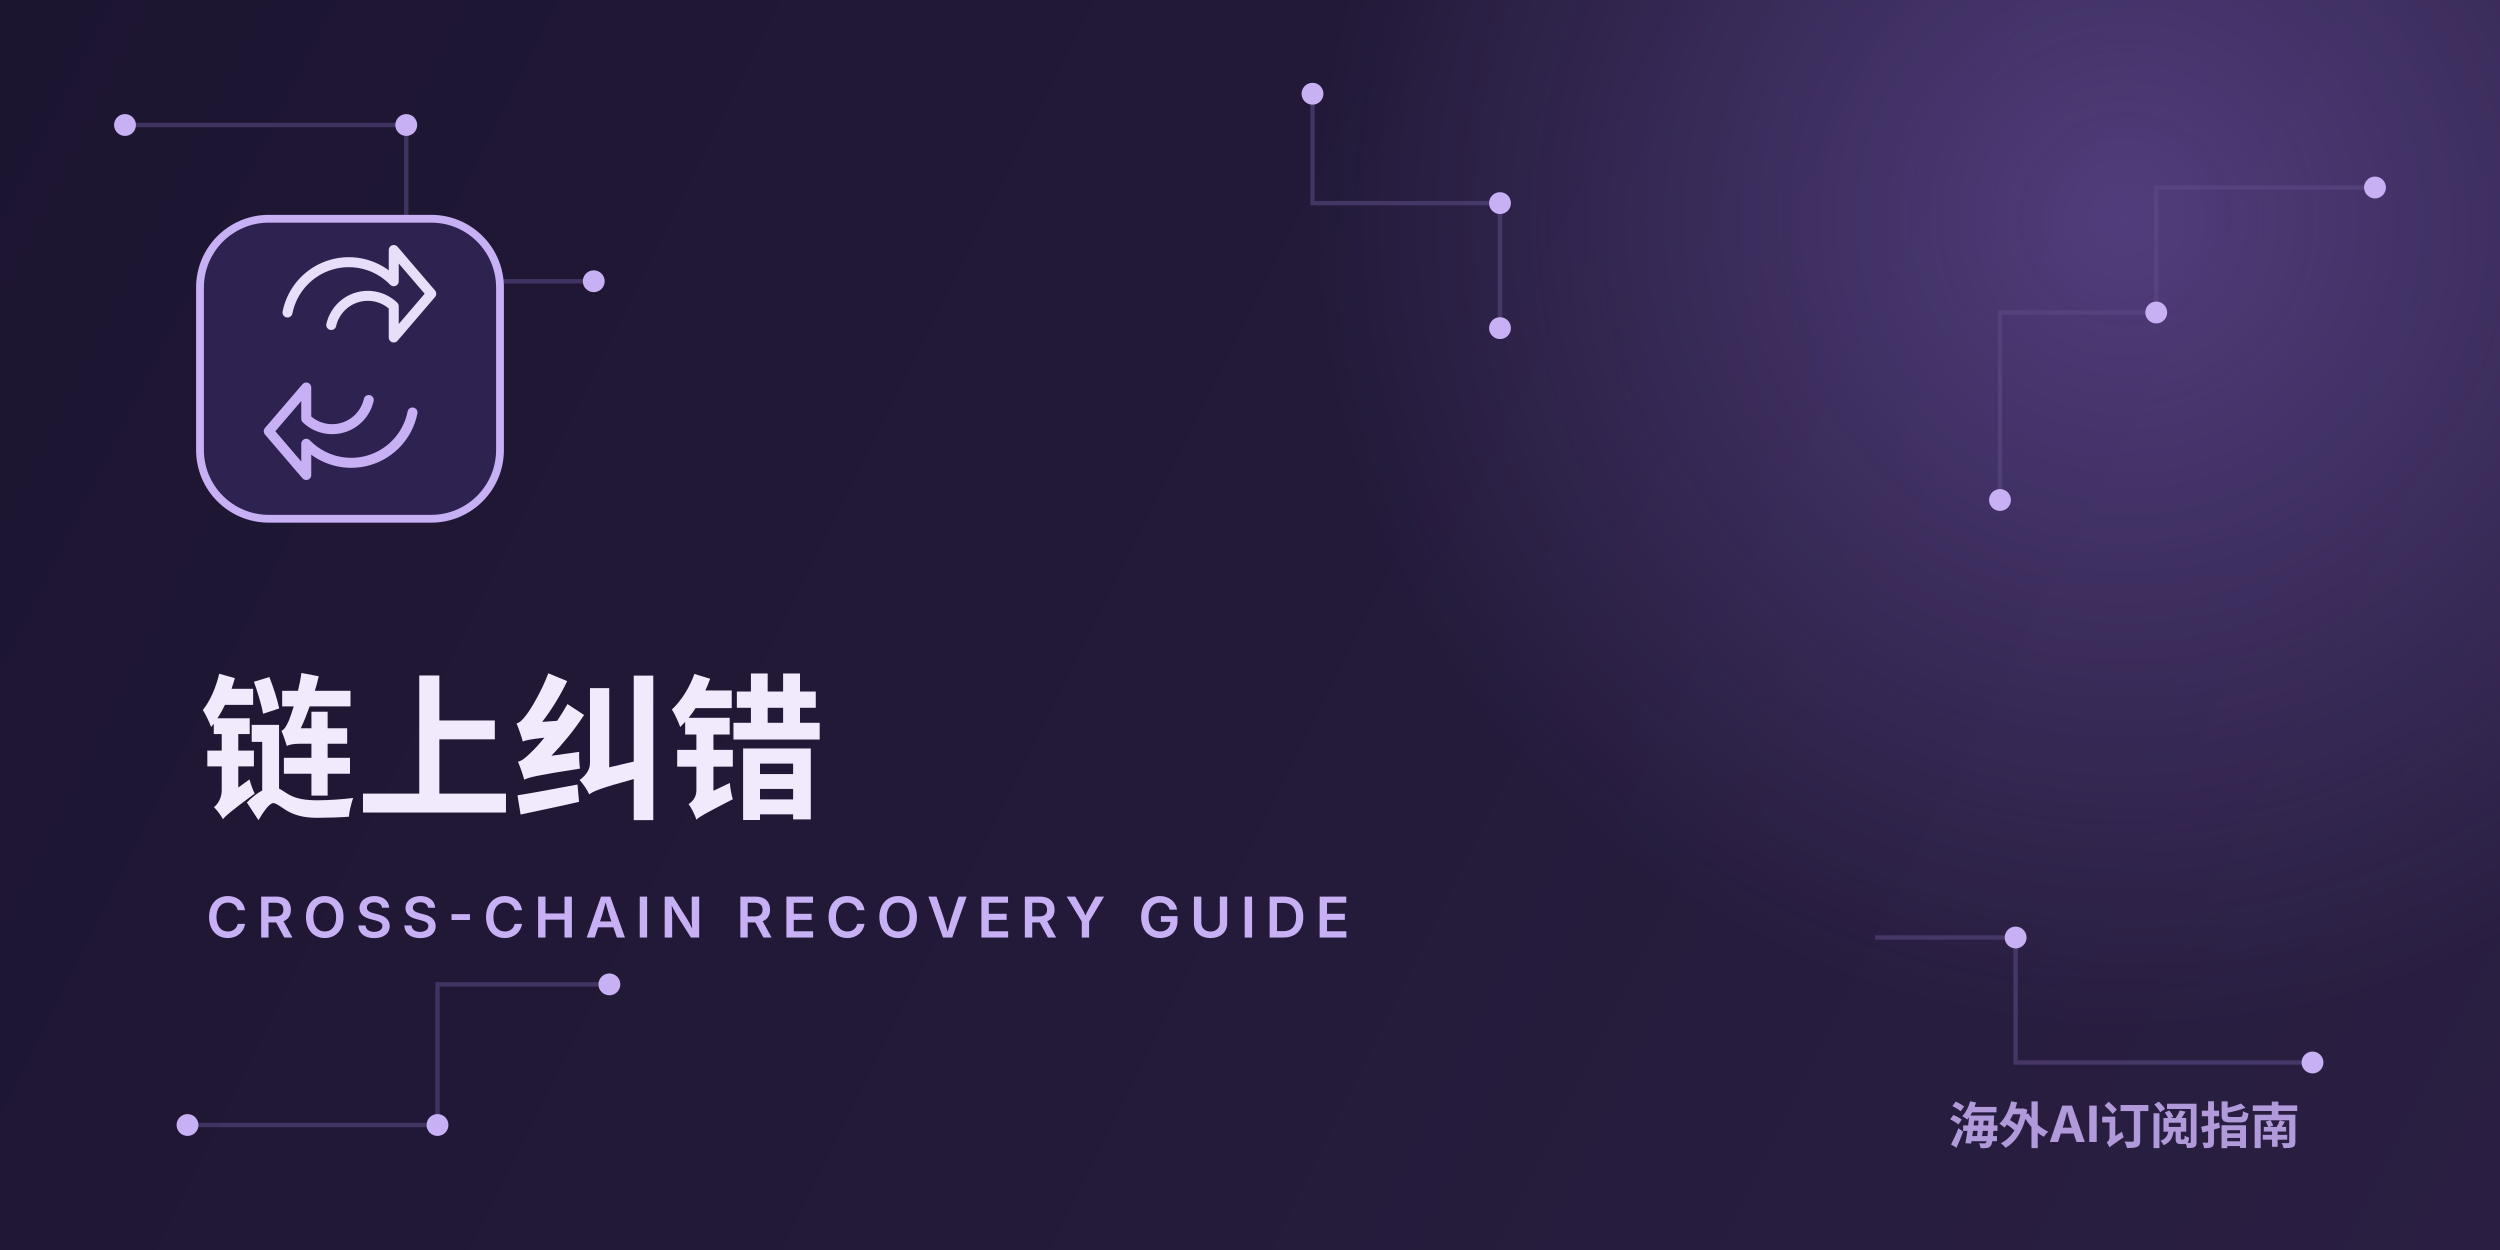
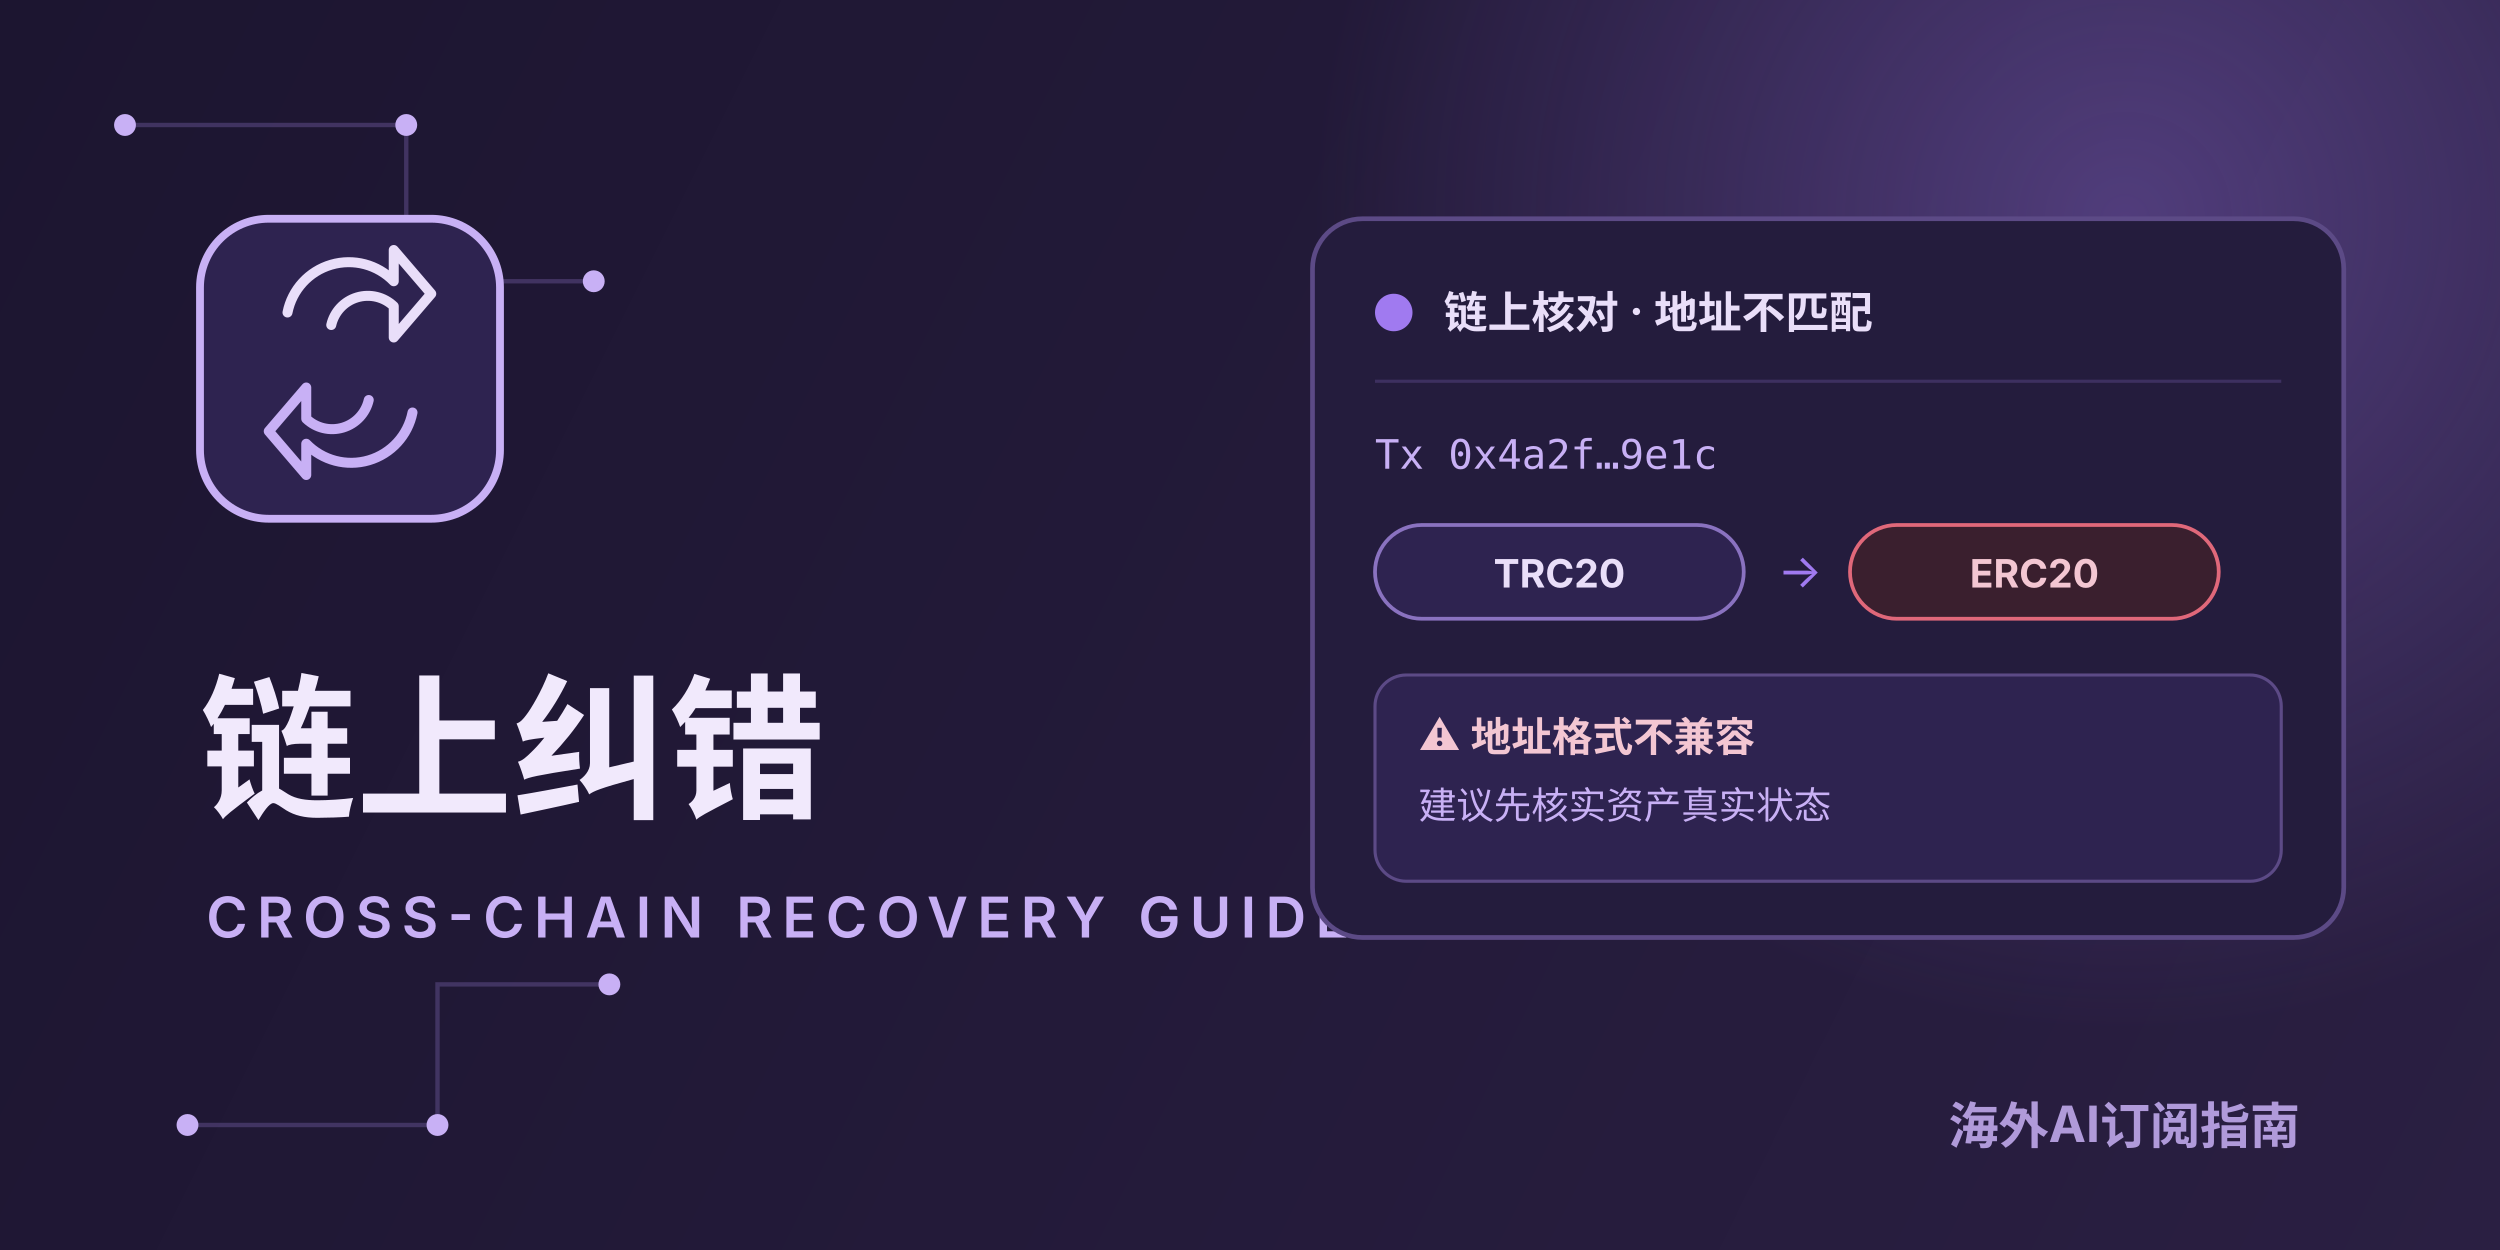
<svg xmlns="http://www.w3.org/2000/svg" viewBox="0 0 800 400" role="img" aria-label="海外AI订阅稳定币跨链转错自救指南封面图">
  <defs>
    <linearGradient id="bgGrad10" x1="0" y1="0" x2="800" y2="400" gradientUnits="userSpaceOnUse">
      <stop offset="0" stop-color="#1c1530" />
      <stop offset="1" stop-color="#2a1f42" />
    </linearGradient>
    <radialGradient id="glow10" cx="680" cy="70" r="260" gradientUnits="userSpaceOnUse">
      <stop offset="0" stop-color="#a07af0" stop-opacity="0.35" />
      <stop offset="1" stop-color="#a07af0" stop-opacity="0" />
    </radialGradient>
  </defs>
  <rect width="800" height="400" fill="url(#bgGrad10)" />
  <rect width="800" height="400" fill="url(#glow10)" />
  <g stroke="#5c4a86" stroke-width="1.4" opacity="0.55" fill="none">
    <path d="M40 40 h90 v50 h60" />
-     <path d="M760 60 h-70 v40 h-50 v60" />
    <path d="M60 360 h80 v-45 h55" />
-     <path d="M740 340 h-95 v-40 h-45" />
-     <path d="M420 30 v35 h60 v40" />
  </g>
  <g fill="#c8b0f5">
    <circle cx="40" cy="40" r="3.5" />
    <circle cx="130" cy="40" r="3.5" />
    <circle cx="190" cy="90" r="3.5" />
-     <circle cx="760" cy="60" r="3.5" />
-     <circle cx="690" cy="100" r="3.5" />
-     <circle cx="640" cy="160" r="3.5" />
    <circle cx="60" cy="360" r="3.5" />
    <circle cx="140" cy="360" r="3.5" />
    <circle cx="195" cy="315" r="3.5" />
-     <circle cx="740" cy="340" r="3.5" />
-     <circle cx="645" cy="300" r="3.5" />
-     <circle cx="420" cy="30" r="3.5" />
-     <circle cx="480" cy="65" r="3.5" />
-     <circle cx="480" cy="105" r="3.5" />
  </g>
  <rect x="64" y="70" width="96" height="96" rx="22" fill="#2e2350" stroke="#c8b0f5" stroke-width="2.5" />
  <path d="M92 100 a20 20 0 0 1 34 -10 l0 -10 l12 14 l-12 14 l0 -10 a12 12 0 0 0 -20 6" fill="none" stroke="#e9def9" stroke-width="3.2" stroke-linecap="round" stroke-linejoin="round" />
  <path d="M132 132 a20 20 0 0 1 -34 10 l0 10 l-12 -14 l12 -14 l0 10 a12 12 0 0 0 20 -6" fill="none" stroke="#c8b0f5" stroke-width="3.2" stroke-linecap="round" stroke-linejoin="round" />
  <text x="64" y="258" font-family="-apple-system, 'Segoe UI', 'PingFang SC', 'Microsoft YaHei', sans-serif" font-size="50" font-weight="700" fill="#f1e9fc">链上纠错</text>
  <text x="66" y="300" font-family="-apple-system, 'Segoe UI', 'PingFang SC', 'Microsoft YaHei', sans-serif" font-size="18" font-weight="600" letter-spacing="3" fill="#c8b0f5">CROSS-CHAIN RECOVERY GUIDE</text>
  <text x="736" y="366" text-anchor="end" font-family="-apple-system, 'Segoe UI', 'PingFang SC', 'Microsoft YaHei', sans-serif" font-size="16" font-weight="700" fill="#c8b0f5" opacity="0.85">海外AI订阅指南</text>
+   <rect x="420" y="70" width="330" height="230" rx="16" fill="#241c3d" stroke="#5c4a86" stroke-width="1.5" />
+   <circle cx="446" cy="100" r="6" fill="#a07af0" />
+   <text x="462" y="105" font-family="-apple-system, 'Segoe UI', 'PingFang SC', 'Microsoft YaHei', sans-serif" font-size="14" font-weight="700" fill="#e9def9">链上核对 · 地址不匹配</text>
+   <line x1="440" y1="122" x2="730" y2="122" stroke="#3d3060" stroke-width="1" />
+   <text x="440" y="150" font-family="'SFMono-Regular', Consolas, monospace" font-size="13" fill="#c8b0f5">Tx  0x4a2f…9e1c</text>
+   <rect x="440" y="168" width="118" height="30" rx="15" fill="#2e2350" stroke="#8a72c0" stroke-width="1.2" />
+   <text x="499" y="188" text-anchor="middle" font-family="-apple-system, 'Segoe UI', sans-serif" font-size="12.5" font-weight="700" fill="#e9def9">TRC20</text>
+   <text x="576" y="188" text-anchor="middle" font-family="-apple-system, sans-serif" font-size="15" fill="#a07af0">→</text>
+   <rect x="592" y="168" width="118" height="30" rx="15" fill="#3a1f2e" stroke="#e0687a" stroke-width="1.2" />
+   <text x="651" y="188" text-anchor="middle" font-family="-apple-system, 'Segoe UI', sans-serif" font-size="12.5" font-weight="700" fill="#f3c6d2">ERC20</text>
+   <rect x="440" y="216" width="290" height="66" rx="10" fill="#2e2350" stroke="#5c4a86" stroke-width="1" />
+   <text x="454" y="240" font-family="-apple-system, 'Segoe UI', 'PingFang SC', 'Microsoft YaHei', sans-serif" font-size="13" font-weight="600" fill="#f3c6d2">⚠ 地址格式不兼容</text>
+   <text x="454" y="262" font-family="-apple-system, 'Segoe UI', 'PingFang SC', 'Microsoft YaHei', sans-serif" font-size="12" fill="#c8b0f5">建议先核实资产真实状态</text>
</svg>
